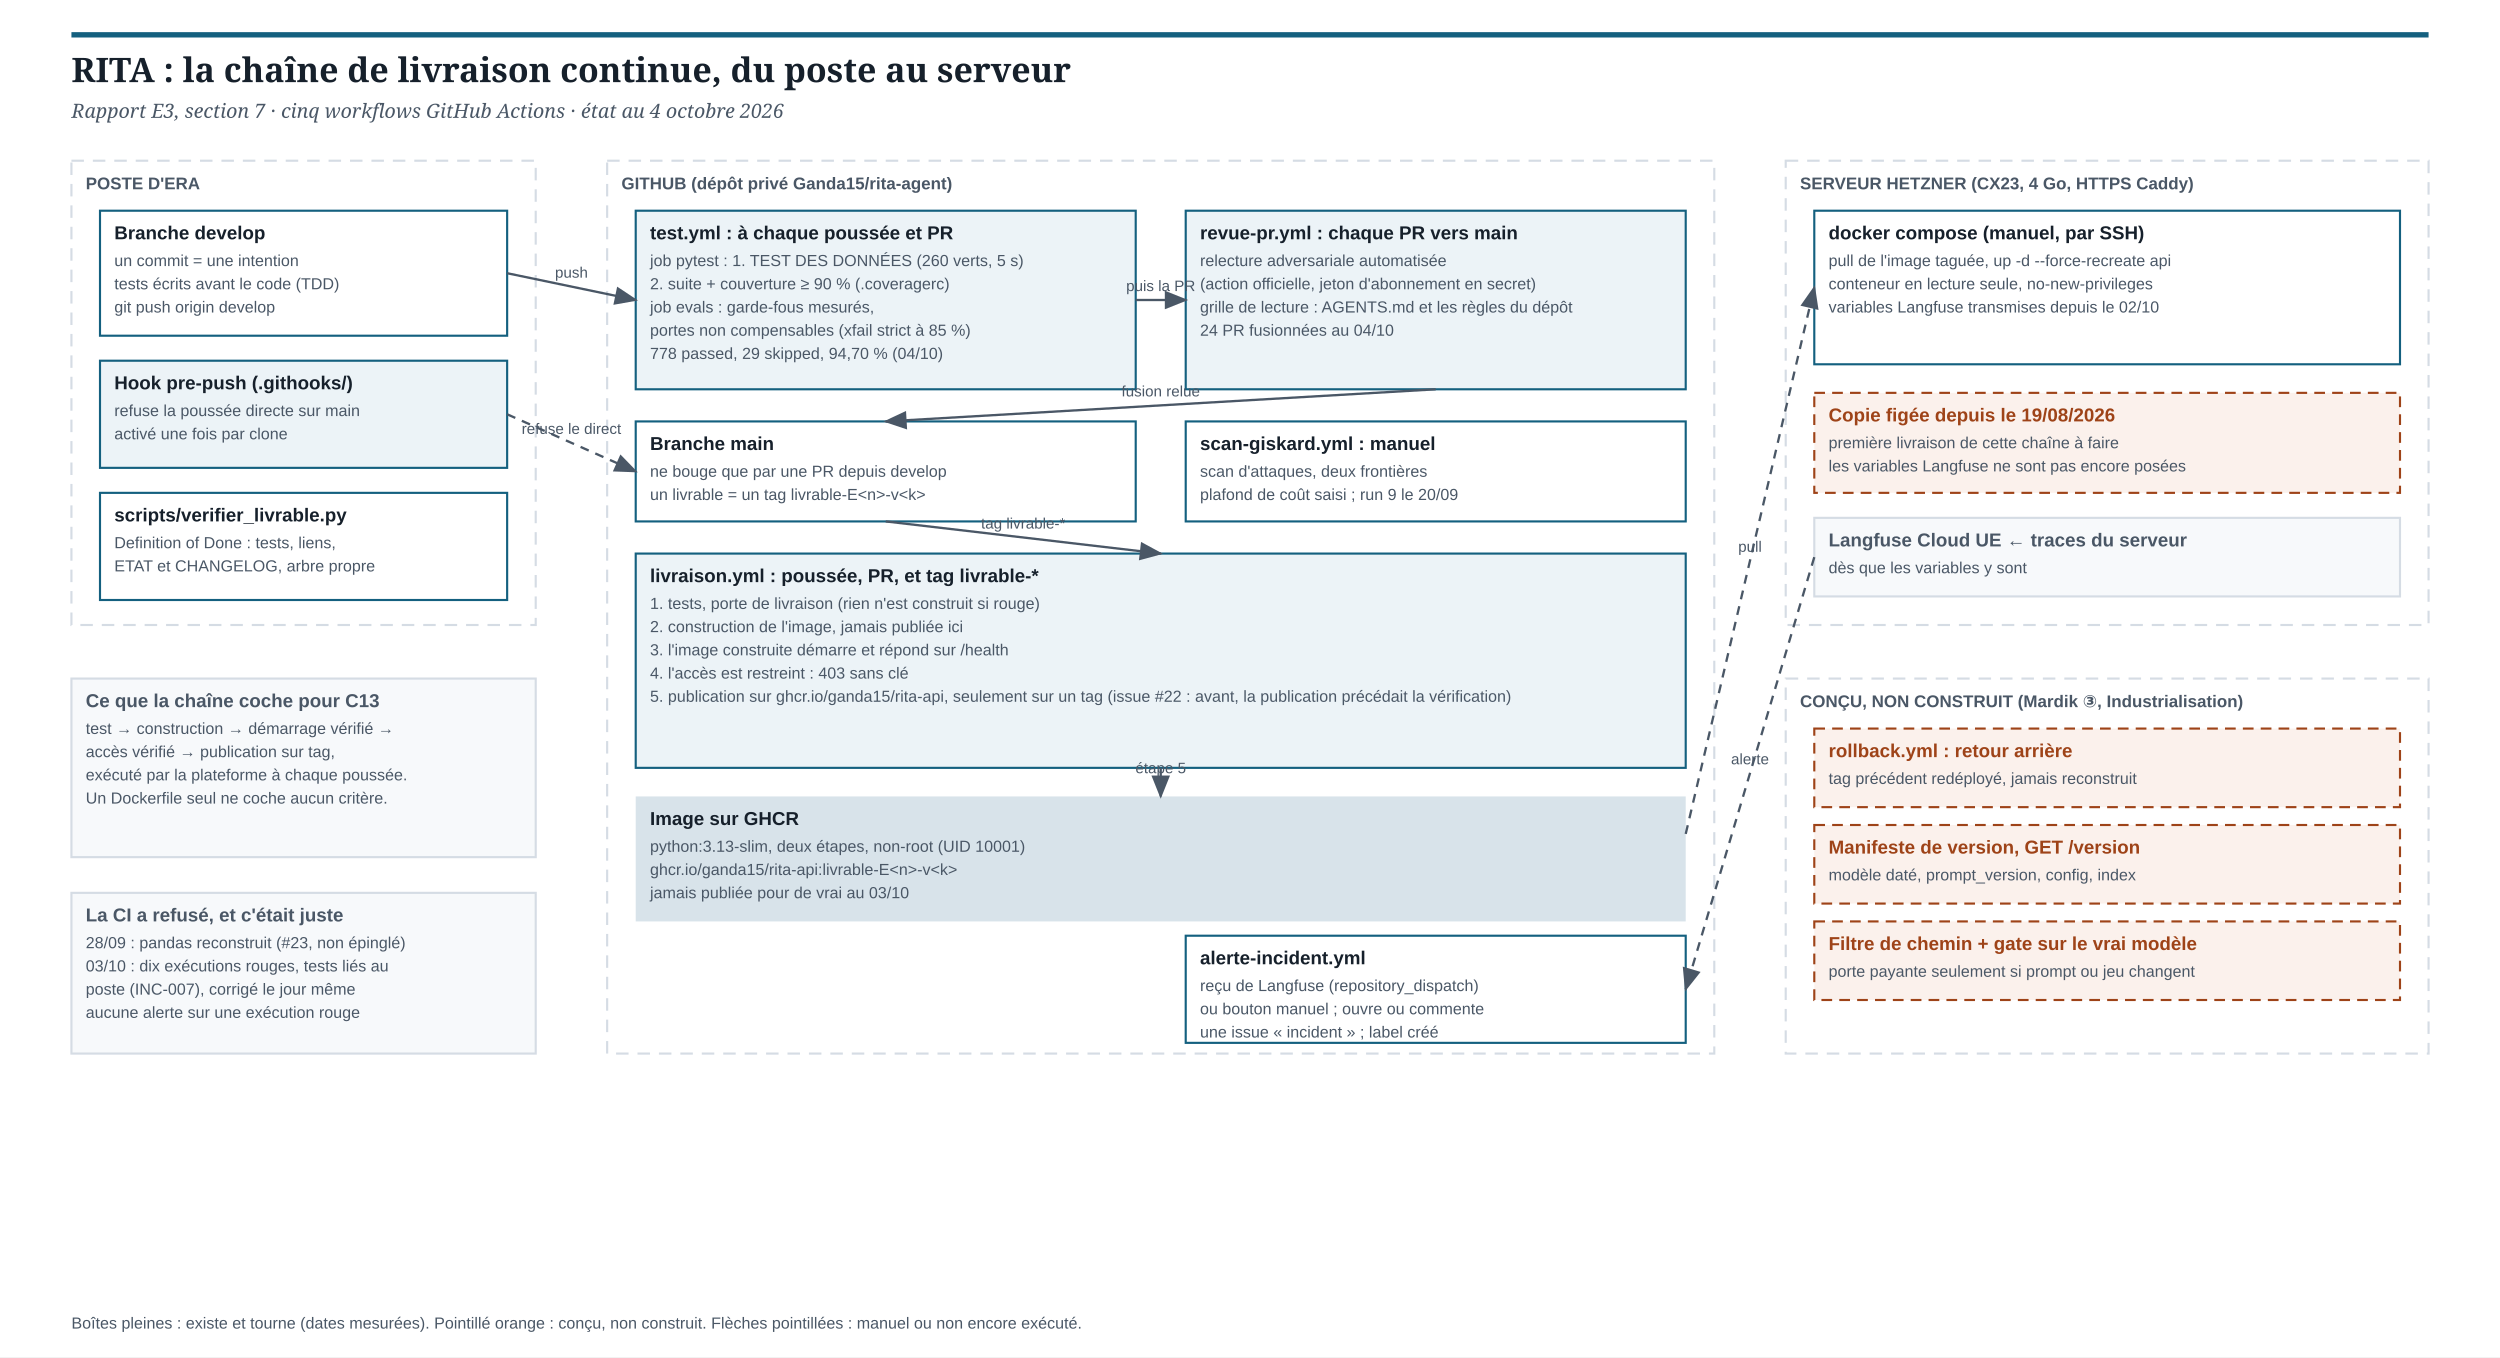
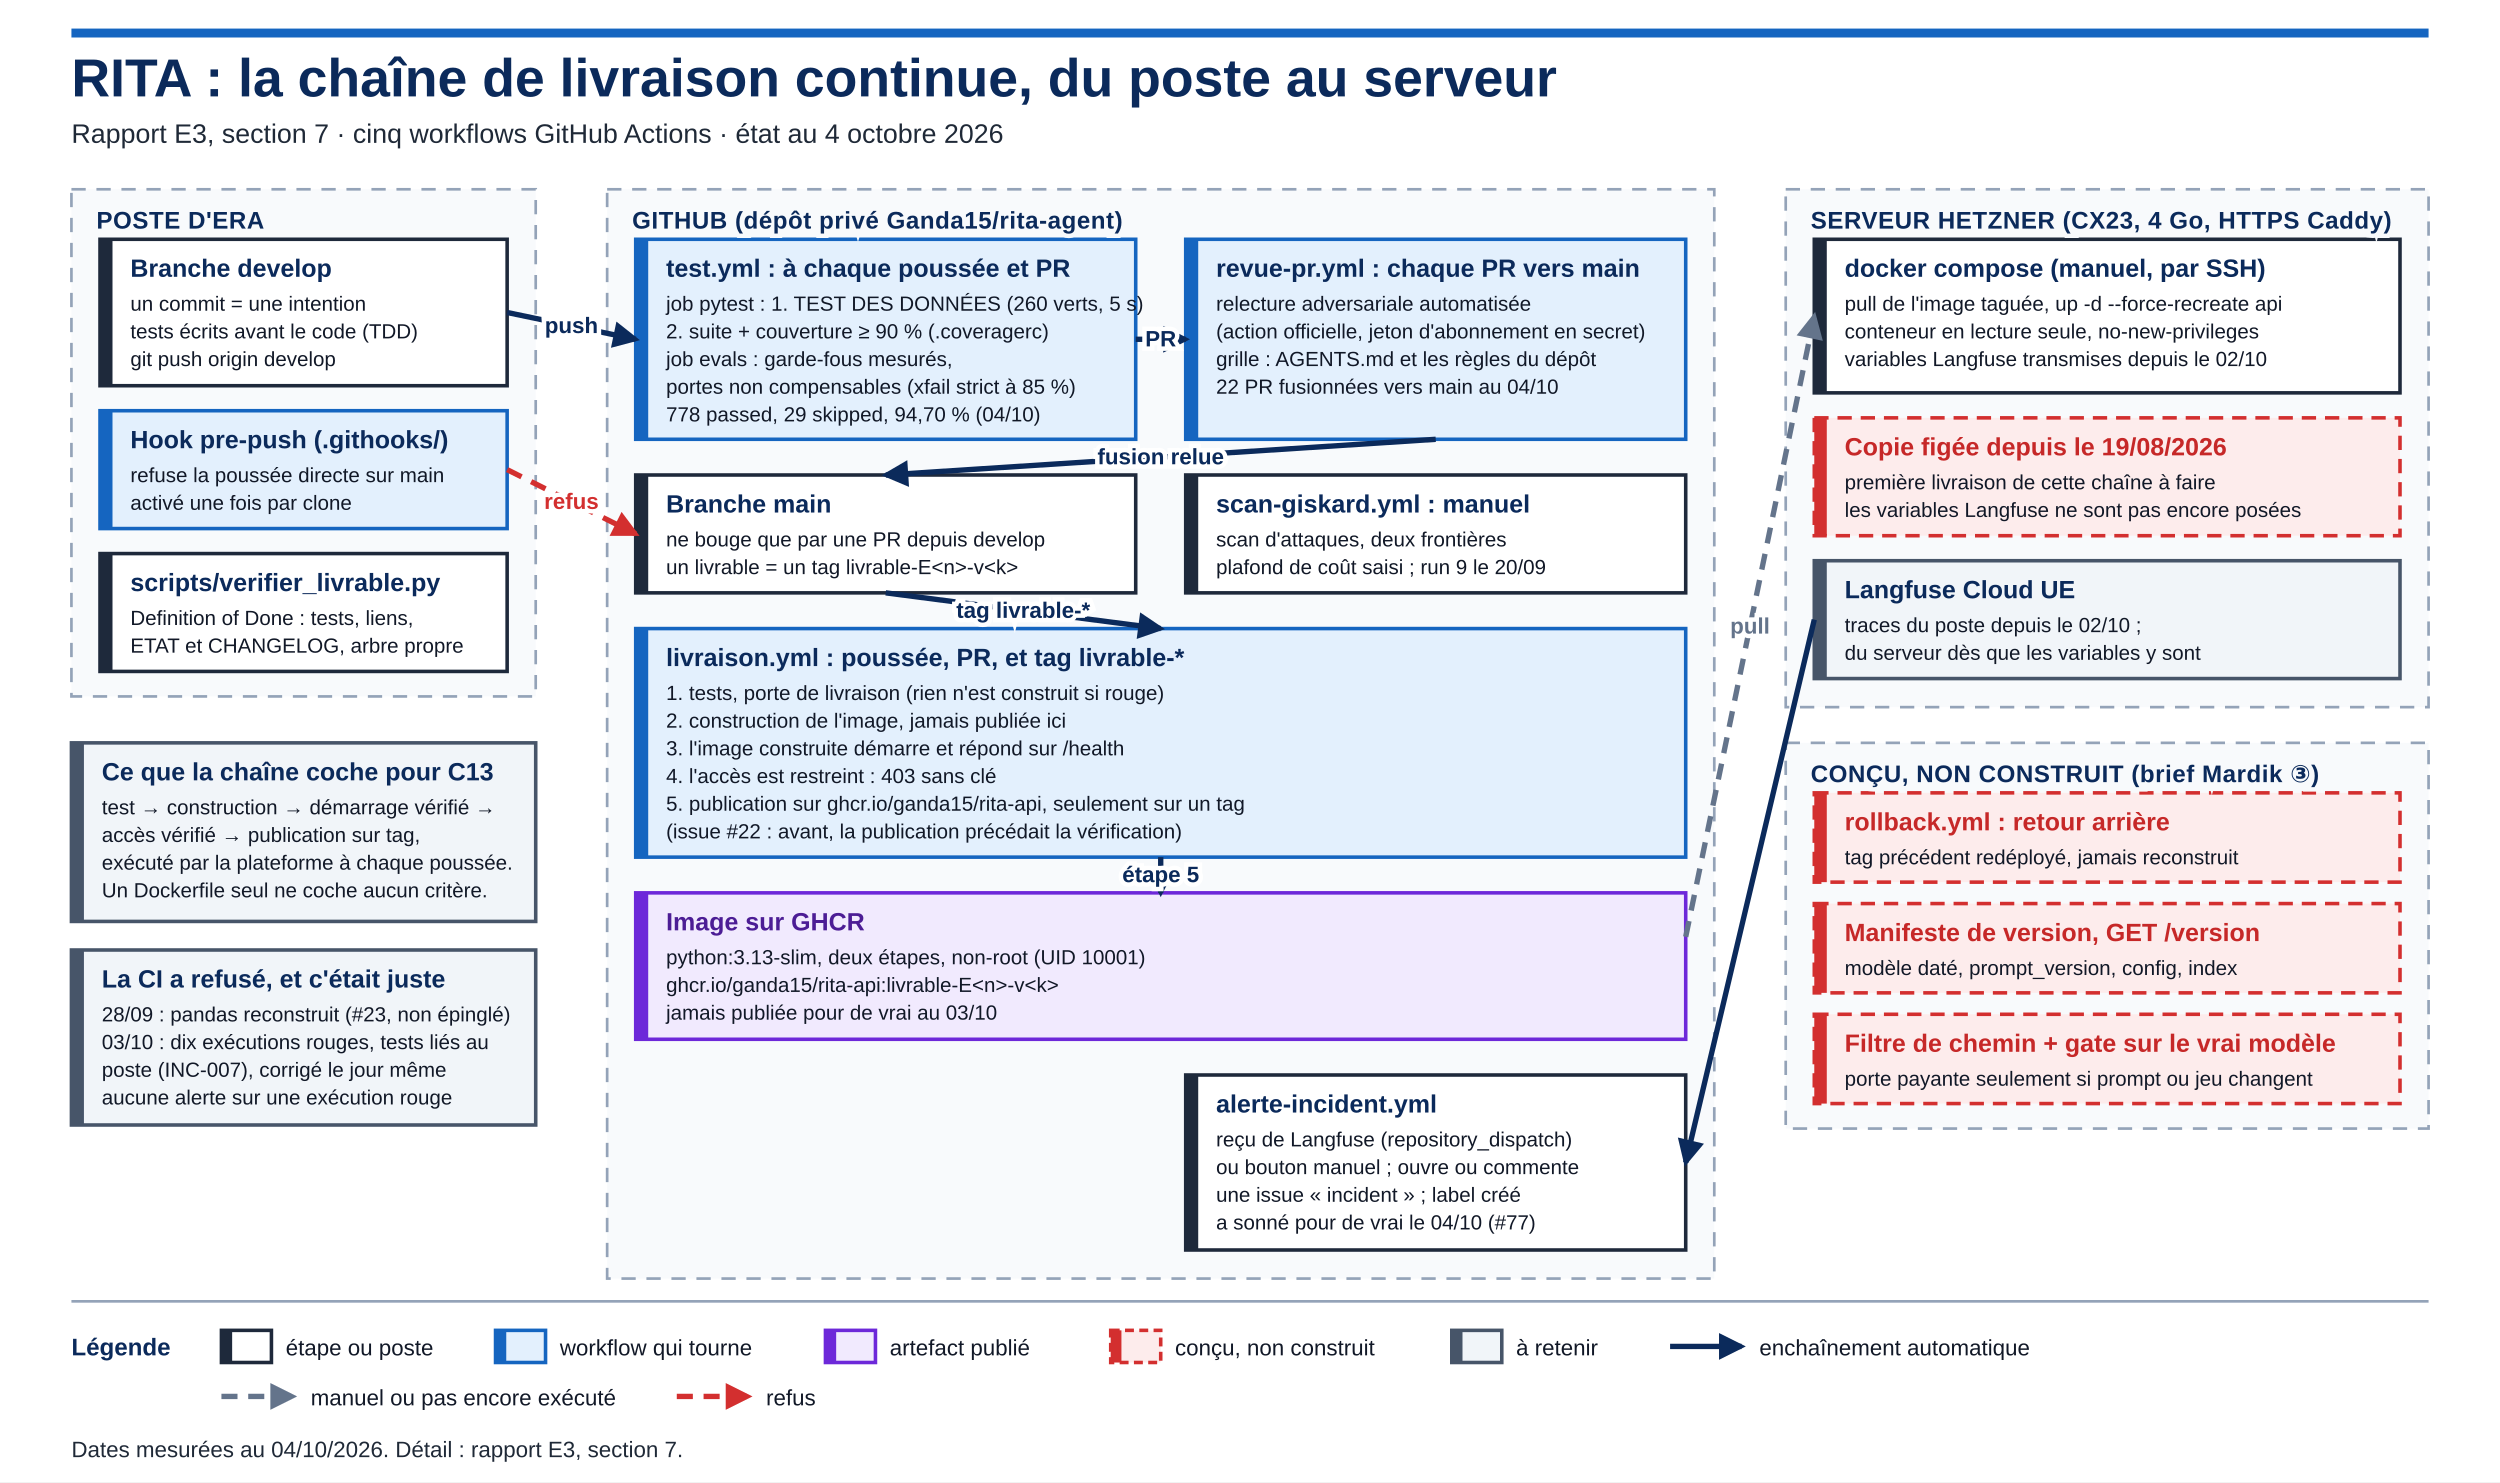
- <svg xmlns="http://www.w3.org/2000/svg" width="1400" height="760" viewBox="0 0 1400 760" font-family="Segoe UI,Calibri,Arial,sans-serif">
+ <svg xmlns="http://www.w3.org/2000/svg" width="1400" height="830" viewBox="0 0 1400 830" font-family="Segoe UI,Calibri,Arial,sans-serif">
  <defs>
-     <marker id="fl" markerWidth="10" markerHeight="8" refX="9" refY="4" orient="auto">
-       <polygon points="0 0,10 4,0 8" fill="#4A5766" />
+     <marker id="fl-flux" markerWidth="5" markerHeight="5" refX="4.2" refY="2.5" orient="auto" markerUnits="strokeWidth">
+       <polygon points="0 0,5 2.5,0 5" fill="#0B2A5B" />
+     </marker>
+     <marker id="fl-ecriture" markerWidth="5" markerHeight="5" refX="4.2" refY="2.5" orient="auto" markerUnits="strokeWidth">
+       <polygon points="0 0,5 2.5,0 5" fill="#1565C0" />
+     </marker>
+     <marker id="fl-lecture" markerWidth="5" markerHeight="5" refX="4.2" refY="2.5" orient="auto" markerUnits="strokeWidth">
+       <polygon points="0 0,5 2.5,0 5" fill="#15803D" />
+     </marker>
+     <marker id="fl-erreur" markerWidth="5" markerHeight="5" refX="4.2" refY="2.5" orient="auto" markerUnits="strokeWidth">
+       <polygon points="0 0,5 2.5,0 5" fill="#D32F2F" />
+     </marker>
+     <marker id="fl-manuel" markerWidth="5" markerHeight="5" refX="4.2" refY="2.5" orient="auto" markerUnits="strokeWidth">
+       <polygon points="0 0,5 2.5,0 5" fill="#64748B" />
+     </marker>
+     <marker id="fl-perso" markerWidth="5" markerHeight="5" refX="4.2" refY="2.5" orient="auto" markerUnits="strokeWidth">
+       <polygon points="0 0,5 2.5,0 5" fill="#A21CAF" />
    </marker>
  </defs>
-   <rect width="1400" height="760" fill="#FFFFFF" />
-   <rect x="40" y="18" width="1320" height="3" fill="#14607F" />
-   <text x="40" y="46" font-family="Georgia,serif" font-size="19" font-weight="600" fill="#16202B">RITA : la chaîne de livraison continue, du poste au serveur</text>
-   <text x="40" y="66" font-family="Georgia,serif" font-size="11" font-style="italic" fill="#4A5766">Rapport E3, section 7 · cinq workflows GitHub Actions · état au 4 octobre 2026</text>
-   <rect x="40" y="90" width="260" height="260" fill="none" stroke="#D5DCE4" stroke-width="1.2" stroke-dasharray="7,5" />
-   <text x="48" y="106" font-size="9.5" font-weight="700" fill="#4A5766">POSTE D'ERA</text>
-   <rect x="56" y="118" width="228" height="70" fill="#FFFFFF" stroke="#14607F" stroke-width="1.2" />
-   <text x="64" y="134" font-size="10.5" font-weight="700" fill="#16202B">Branche develop</text>
-   <text x="64" y="149" font-size="9" fill="#4A5766">un commit = une intention</text>
-   <text x="64" y="162" font-size="9" fill="#4A5766">tests écrits avant le code (TDD)</text>
-   <text x="64" y="175" font-size="9" fill="#4A5766">git push origin develop</text>
-   <rect x="56" y="202" width="228" height="60" fill="#ECF3F7" stroke="#14607F" stroke-width="1.2" />
-   <text x="64" y="218" font-size="10.5" font-weight="700" fill="#16202B">Hook pre-push (.githooks/)</text>
-   <text x="64" y="233" font-size="9" fill="#4A5766">refuse la poussée directe sur main</text>
-   <text x="64" y="246" font-size="9" fill="#4A5766">activé une fois par clone</text>
-   <rect x="56" y="276" width="228" height="60" fill="#FFFFFF" stroke="#14607F" stroke-width="1.2" />
-   <text x="64" y="292" font-size="10.5" font-weight="700" fill="#16202B">scripts/verifier_livrable.py</text>
-   <text x="64" y="307" font-size="9" fill="#4A5766">Definition of Done : tests, liens,</text>
-   <text x="64" y="320" font-size="9" fill="#4A5766">ETAT et CHANGELOG, arbre propre</text>
-   <rect x="340" y="90" width="620" height="500" fill="none" stroke="#D5DCE4" stroke-width="1.2" stroke-dasharray="7,5" />
-   <text x="348" y="106" font-size="9.5" font-weight="700" fill="#4A5766">GITHUB (dépôt privé Ganda15/rita-agent)</text>
-   <rect x="356" y="118" width="280" height="100" fill="#ECF3F7" stroke="#14607F" stroke-width="1.2" />
-   <text x="364" y="134" font-size="10.5" font-weight="700" fill="#16202B">test.yml : à chaque poussée et PR</text>
-   <text x="364" y="149" font-size="9" fill="#4A5766">job pytest : 1. TEST DES DONNÉES (260 verts, 5 s)</text>
-   <text x="364" y="162" font-size="9" fill="#4A5766">  2. suite + couverture ≥ 90 % (.coveragerc)</text>
-   <text x="364" y="175" font-size="9" fill="#4A5766">job evals : garde-fous mesurés,</text>
-   <text x="364" y="188" font-size="9" fill="#4A5766">  portes non compensables (xfail strict à 85 %)</text>
-   <text x="364" y="201" font-size="9" fill="#4A5766">778 passed, 29 skipped, 94,70 % (04/10)</text>
-   <rect x="664" y="118" width="280" height="100" fill="#ECF3F7" stroke="#14607F" stroke-width="1.2" />
-   <text x="672" y="134" font-size="10.5" font-weight="700" fill="#16202B">revue-pr.yml : chaque PR vers main</text>
-   <text x="672" y="149" font-size="9" fill="#4A5766">relecture adversariale automatisée</text>
-   <text x="672" y="162" font-size="9" fill="#4A5766">(action officielle, jeton d'abonnement en secret)</text>
-   <text x="672" y="175" font-size="9" fill="#4A5766">grille de lecture : AGENTS.md et les règles du dépôt</text>
-   <text x="672" y="188" font-size="9" fill="#4A5766">24 PR fusionnées au 04/10</text>
-   <rect x="356" y="236" width="280" height="56" fill="#FFFFFF" stroke="#14607F" stroke-width="1.2" />
-   <text x="364" y="252" font-size="10.5" font-weight="700" fill="#16202B">Branche main</text>
-   <text x="364" y="267" font-size="9" fill="#4A5766">ne bouge que par une PR depuis develop</text>
-   <text x="364" y="280" font-size="9" fill="#4A5766">un livrable = un tag livrable-E&lt;n&gt;-v&lt;k&gt;</text>
-   <rect x="356" y="310" width="588" height="120" fill="#ECF3F7" stroke="#14607F" stroke-width="1.2" />
-   <text x="364" y="326" font-size="10.5" font-weight="700" fill="#16202B">livraison.yml : poussée, PR, et tag livrable-*</text>
-   <text x="364" y="341" font-size="9" fill="#4A5766">1. tests, porte de livraison (rien n'est construit si rouge)</text>
-   <text x="364" y="354" font-size="9" fill="#4A5766">2. construction de l'image, jamais publiée ici</text>
-   <text x="364" y="367" font-size="9" fill="#4A5766">3. l'image construite démarre et répond sur /health</text>
-   <text x="364" y="380" font-size="9" fill="#4A5766">4. l'accès est restreint : 403 sans clé</text>
-   <text x="364" y="393" font-size="9" fill="#4A5766">5. publication sur ghcr.io/ganda15/rita-api, seulement sur un tag (issue #22 : avant, la publication précédait la vérification)</text>
-   <rect x="664" y="236" width="280" height="56" fill="#FFFFFF" stroke="#14607F" stroke-width="1.2" />
-   <text x="672" y="252" font-size="10.5" font-weight="700" fill="#16202B">scan-giskard.yml : manuel</text>
-   <text x="672" y="267" font-size="9" fill="#4A5766">scan d'attaques, deux frontières</text>
-   <text x="672" y="280" font-size="9" fill="#4A5766">plafond de coût saisi ; run 9 le 20/09</text>
-   <rect x="664" y="524" width="280" height="60" fill="#FFFFFF" stroke="#14607F" stroke-width="1.2" />
-   <text x="672" y="540" font-size="10.5" font-weight="700" fill="#16202B">alerte-incident.yml</text>
-   <text x="672" y="555" font-size="9" fill="#4A5766">reçu de Langfuse (repository_dispatch)</text>
-   <text x="672" y="568" font-size="9" fill="#4A5766">ou bouton manuel ; ouvre ou commente</text>
-   <text x="672" y="581" font-size="9" fill="#4A5766">une issue « incident » ; label créé</text>
-   <rect x="356" y="446" width="588" height="70" fill="#D8E3EA" stroke="none" stroke-width="1.2" />
-   <text x="364" y="462" font-size="10.5" font-weight="700" fill="#16202B">Image sur GHCR</text>
-   <text x="364" y="477" font-size="9" fill="#4A5766">python:3.13-slim, deux étapes, non-root (UID 10001)</text>
-   <text x="364" y="490" font-size="9" fill="#4A5766">ghcr.io/ganda15/rita-api:livrable-E&lt;n&gt;-v&lt;k&gt;</text>
-   <text x="364" y="503" font-size="9" fill="#4A5766">jamais publiée pour de vrai au 03/10</text>
-   <rect x="1000" y="90" width="360" height="260" fill="none" stroke="#D5DCE4" stroke-width="1.2" stroke-dasharray="7,5" />
-   <text x="1008" y="106" font-size="9.5" font-weight="700" fill="#4A5766">SERVEUR HETZNER (CX23, 4 Go, HTTPS Caddy)</text>
-   <rect x="1016" y="118" width="328" height="86" fill="#FFFFFF" stroke="#14607F" stroke-width="1.2" />
-   <text x="1024" y="134" font-size="10.5" font-weight="700" fill="#16202B">docker compose (manuel, par SSH)</text>
-   <text x="1024" y="149" font-size="9" fill="#4A5766">pull de l'image taguée, up -d --force-recreate api</text>
-   <text x="1024" y="162" font-size="9" fill="#4A5766">conteneur en lecture seule, no-new-privileges</text>
-   <text x="1024" y="175" font-size="9" fill="#4A5766">variables Langfuse transmises depuis le 02/10</text>
-   <rect x="1016" y="220" width="328" height="56" fill="#FBF1EC" stroke="#9E4318" stroke-width="1.2" stroke-dasharray="6,4" />
-   <text x="1024" y="236" font-size="10.5" font-weight="700" fill="#9E4318">Copie figée depuis le 19/08/2026</text>
-   <text x="1024" y="251" font-size="9" fill="#4A5766">première livraison de cette chaîne à faire</text>
-   <text x="1024" y="264" font-size="9" fill="#4A5766">les variables Langfuse ne sont pas encore posées</text>
-   <rect x="1016" y="290" width="328" height="44" fill="#F7F9FB" stroke="#D5DCE4" stroke-width="1.2" />
-   <text x="1024" y="306" font-size="10.5" font-weight="700" fill="#4A5766">Langfuse Cloud UE ← traces du serveur</text>
-   <text x="1024" y="321" font-size="9" fill="#4A5766">dès que les variables y sont</text>
-   <rect x="1000" y="380" width="360" height="210" fill="none" stroke="#D5DCE4" stroke-width="1.2" stroke-dasharray="7,5" />
-   <text x="1008" y="396" font-size="9.5" font-weight="700" fill="#4A5766">CONÇU, NON CONSTRUIT (Mardik ③, Industrialisation)</text>
-   <rect x="1016" y="408" width="328" height="44" fill="#FBF1EC" stroke="#9E4318" stroke-width="1.2" stroke-dasharray="6,4" />
-   <text x="1024" y="424" font-size="10.5" font-weight="700" fill="#9E4318">rollback.yml : retour arrière</text>
-   <text x="1024" y="439" font-size="9" fill="#4A5766">tag précédent redéployé, jamais reconstruit</text>
-   <rect x="1016" y="462" width="328" height="44" fill="#FBF1EC" stroke="#9E4318" stroke-width="1.2" stroke-dasharray="6,4" />
-   <text x="1024" y="478" font-size="10.5" font-weight="700" fill="#9E4318">Manifeste de version, GET /version</text>
-   <text x="1024" y="493" font-size="9" fill="#4A5766">modèle daté, prompt_version, config, index</text>
-   <rect x="1016" y="516" width="328" height="44" fill="#FBF1EC" stroke="#9E4318" stroke-width="1.2" stroke-dasharray="6,4" />
-   <text x="1024" y="532" font-size="10.5" font-weight="700" fill="#9E4318">Filtre de chemin + gate sur le vrai modèle</text>
-   <text x="1024" y="547" font-size="9" fill="#4A5766">porte payante seulement si prompt ou jeu changent</text>
-   <rect x="40" y="380" width="260" height="100" fill="#F7F9FB" stroke="#D5DCE4" stroke-width="1.2" />
-   <text x="48" y="396" font-size="10.5" font-weight="700" fill="#4A5766">Ce que la chaîne coche pour C13</text>
-   <text x="48" y="411" font-size="9" fill="#4A5766">test → construction → démarrage vérifié →</text>
-   <text x="48" y="424" font-size="9" fill="#4A5766">accès vérifié → publication sur tag,</text>
-   <text x="48" y="437" font-size="9" fill="#4A5766">exécuté par la plateforme à chaque poussée.</text>
-   <text x="48" y="450" font-size="9" fill="#4A5766">Un Dockerfile seul ne coche aucun critère.</text>
-   <rect x="40" y="500" width="260" height="90" fill="#F7F9FB" stroke="#D5DCE4" stroke-width="1.2" />
-   <text x="48" y="516" font-size="10.5" font-weight="700" fill="#4A5766">La CI a refusé, et c'était juste</text>
-   <text x="48" y="531" font-size="9" fill="#4A5766">28/09 : pandas reconstruit (#23, non épinglé)</text>
-   <text x="48" y="544" font-size="9" fill="#4A5766">03/10 : dix exécutions rouges, tests liés au</text>
-   <text x="48" y="557" font-size="9" fill="#4A5766">poste (INC-007), corrigé le jour même</text>
-   <text x="48" y="570" font-size="9" fill="#4A5766">aucune alerte sur une exécution rouge</text>
-   <line x1="284" y1="153.0" x2="356" y2="168.0" stroke="#4A5766" stroke-width="1.3" marker-end="url(#fl)" />
-   <text x="320.0" y="155.5" font-size="8.5" fill="#4A5766" text-anchor="middle">push</text>
-   <line x1="636" y1="168.0" x2="664" y2="168.0" stroke="#4A5766" stroke-width="1.3" marker-end="url(#fl)" />
-   <text x="650.0" y="163.0" font-size="8.5" fill="#4A5766" text-anchor="middle">puis la PR</text>
-   <line x1="804.0" y1="218" x2="496.0" y2="236" stroke="#4A5766" stroke-width="1.3" marker-end="url(#fl)" />
-   <text x="650.0" y="222.0" font-size="8.5" fill="#4A5766" text-anchor="middle">fusion relue</text>
-   <line x1="496.0" y1="292" x2="650.0" y2="310" stroke="#4A5766" stroke-width="1.3" marker-end="url(#fl)" />
-   <text x="573.0" y="296.0" font-size="8.5" fill="#4A5766" text-anchor="middle">tag livrable-*</text>
-   <line x1="650.0" y1="430" x2="650.0" y2="446" stroke="#4A5766" stroke-width="1.3" marker-end="url(#fl)" />
-   <text x="650.0" y="433.0" font-size="8.5" fill="#4A5766" text-anchor="middle">étape 5</text>
-   <line x1="944" y1="467.0" x2="1016" y2="161.0" stroke="#4A5766" stroke-width="1.3" marker-end="url(#fl)" stroke-dasharray="5,4" />
-   <text x="980.0" y="309.0" font-size="8.5" fill="#4A5766" text-anchor="middle">pull</text>
-   <line x1="284" y1="232.0" x2="356" y2="264.0" stroke="#4A5766" stroke-width="1.3" marker-end="url(#fl)" stroke-dasharray="5,4" />
-   <text x="320.0" y="243.0" font-size="8.5" fill="#4A5766" text-anchor="middle">refuse le direct</text>
-   <line x1="1016" y1="312.0" x2="944" y2="554.0" stroke="#4A5766" stroke-width="1.3" marker-end="url(#fl)" stroke-dasharray="5,4" />
-   <text x="980.0" y="428.0" font-size="8.5" fill="#4A5766" text-anchor="middle">alerte</text>
-   <text x="40" y="744" font-size="9" fill="#4A5766">Boîtes pleines : existe et tourne (dates mesurées). Pointillé orange : conçu, non construit. Flèches pointillées : manuel ou non encore exécuté.</text>
+   <rect width="1400" height="830" fill="#FFFFFF" />
+   <rect x="40" y="16" width="1320" height="5" fill="#1565C0" />
+   <text x="40" y="54" font-size="30" font-weight="700" fill="#0B2A5B">RITA : la chaîne de livraison continue, du poste au serveur</text>
+   <text x="40" y="80" font-size="15" fill="#1F2937">Rapport E3, section 7 · cinq workflows GitHub Actions · état au 4 octobre 2026</text>
+   <g transform="translate(0,16)">
+     <rect x="40" y="90" width="260" height="284" fill="#F8FAFC" stroke="#94A3B8" stroke-width="1.5" stroke-dasharray="8,6" />
+     <rect x="340" y="90" width="620" height="610" fill="#F8FAFC" stroke="#94A3B8" stroke-width="1.5" stroke-dasharray="8,6" />
+     <rect x="1000" y="90" width="360" height="290" fill="#F8FAFC" stroke="#94A3B8" stroke-width="1.5" stroke-dasharray="8,6" />
+     <rect x="1000" y="400" width="360" height="216" fill="#F8FAFC" stroke="#94A3B8" stroke-width="1.5" stroke-dasharray="8,6" />
+     <rect x="56" y="118" width="228" height="82" fill="#FFFFFF" stroke="#1E293B" stroke-width="2" />
+     <rect x="56" y="118" width="7" height="82" fill="#1E293B" />
+     <text x="73" y="139" font-size="14" font-weight="700" fill="#0B2A5B">Branche develop</text>
+     <text x="73" y="158.0" font-size="11.5" fill="#111827">un commit = une intention</text>
+     <text x="73" y="173.5" font-size="11.5" fill="#111827">tests écrits avant le code (TDD)</text>
+     <text x="73" y="189.0" font-size="11.5" fill="#111827">git push origin develop</text>
+     <rect x="56" y="214" width="228" height="66" fill="#E3F0FD" stroke="#1565C0" stroke-width="2" />
+     <rect x="56" y="214" width="7" height="66" fill="#1565C0" />
+     <text x="73" y="235" font-size="14" font-weight="700" fill="#0B2A5B">Hook pre-push (.githooks/)</text>
+     <text x="73" y="254.0" font-size="11.5" fill="#111827">refuse la poussée directe sur main</text>
+     <text x="73" y="269.5" font-size="11.5" fill="#111827">activé une fois par clone</text>
+     <rect x="56" y="294" width="228" height="66" fill="#FFFFFF" stroke="#1E293B" stroke-width="2" />
+     <rect x="56" y="294" width="7" height="66" fill="#1E293B" />
+     <text x="73" y="315" font-size="14" font-weight="700" fill="#0B2A5B">scripts/verifier_livrable.py</text>
+     <text x="73" y="334.0" font-size="11.5" fill="#111827">Definition of Done : tests, liens,</text>
+     <text x="73" y="349.5" font-size="11.5" fill="#111827">ETAT et CHANGELOG, arbre propre</text>
+     <rect x="356" y="118" width="280" height="112" fill="#E3F0FD" stroke="#1565C0" stroke-width="2" />
+     <rect x="356" y="118" width="7" height="112" fill="#1565C0" />
+     <text x="373" y="139" font-size="14" font-weight="700" fill="#0B2A5B">test.yml : à chaque poussée et PR</text>
+     <text x="373" y="158.0" font-size="11.5" fill="#111827">job pytest : 1. TEST DES DONNÉES (260 verts, 5 s)</text>
+     <text x="373" y="173.5" font-size="11.5" fill="#111827">  2. suite + couverture ≥ 90 % (.coveragerc)</text>
+     <text x="373" y="189.0" font-size="11.5" fill="#111827">job evals : garde-fous mesurés,</text>
+     <text x="373" y="204.5" font-size="11.5" fill="#111827">  portes non compensables (xfail strict à 85 %)</text>
+     <text x="373" y="220.0" font-size="11.5" fill="#111827">778 passed, 29 skipped, 94,70 % (04/10)</text>
+     <rect x="664" y="118" width="280" height="112" fill="#E3F0FD" stroke="#1565C0" stroke-width="2" />
+     <rect x="664" y="118" width="7" height="112" fill="#1565C0" />
+     <text x="681" y="139" font-size="14" font-weight="700" fill="#0B2A5B">revue-pr.yml : chaque PR vers main</text>
+     <text x="681" y="158.0" font-size="11.5" fill="#111827">relecture adversariale automatisée</text>
+     <text x="681" y="173.5" font-size="11.5" fill="#111827">(action officielle, jeton d'abonnement en secret)</text>
+     <text x="681" y="189.0" font-size="11.5" fill="#111827">grille : AGENTS.md et les règles du dépôt</text>
+     <text x="681" y="204.5" font-size="11.5" fill="#111827">22 PR fusionnées vers main au 04/10</text>
+     <rect x="356" y="250" width="280" height="66" fill="#FFFFFF" stroke="#1E293B" stroke-width="2" />
+     <rect x="356" y="250" width="7" height="66" fill="#1E293B" />
+     <text x="373" y="271" font-size="14" font-weight="700" fill="#0B2A5B">Branche main</text>
+     <text x="373" y="290.0" font-size="11.5" fill="#111827">ne bouge que par une PR depuis develop</text>
+     <text x="373" y="305.5" font-size="11.5" fill="#111827">un livrable = un tag livrable-E&lt;n&gt;-v&lt;k&gt;</text>
+     <rect x="356" y="336" width="588" height="128" fill="#E3F0FD" stroke="#1565C0" stroke-width="2" />
+     <rect x="356" y="336" width="7" height="128" fill="#1565C0" />
+     <text x="373" y="357" font-size="14" font-weight="700" fill="#0B2A5B">livraison.yml : poussée, PR, et tag livrable-*</text>
+     <text x="373" y="376.0" font-size="11.5" fill="#111827">1. tests, porte de livraison (rien n'est construit si rouge)</text>
+     <text x="373" y="391.5" font-size="11.5" fill="#111827">2. construction de l'image, jamais publiée ici</text>
+     <text x="373" y="407.0" font-size="11.5" fill="#111827">3. l'image construite démarre et répond sur /health</text>
+     <text x="373" y="422.5" font-size="11.5" fill="#111827">4. l'accès est restreint : 403 sans clé</text>
+     <text x="373" y="438.0" font-size="11.5" fill="#111827">5. publication sur ghcr.io/ganda15/rita-api, seulement sur un tag</text>
+     <text x="373" y="453.5" font-size="11.5" fill="#111827">   (issue #22 : avant, la publication précédait la vérification)</text>
+     <rect x="664" y="250" width="280" height="66" fill="#FFFFFF" stroke="#1E293B" stroke-width="2" />
+     <rect x="664" y="250" width="7" height="66" fill="#1E293B" />
+     <text x="681" y="271" font-size="14" font-weight="700" fill="#0B2A5B">scan-giskard.yml : manuel</text>
+     <text x="681" y="290.0" font-size="11.5" fill="#111827">scan d'attaques, deux frontières</text>
+     <text x="681" y="305.5" font-size="11.5" fill="#111827">plafond de coût saisi ; run 9 le 20/09</text>
+     <rect x="664" y="586" width="280" height="98" fill="#FFFFFF" stroke="#1E293B" stroke-width="2" />
+     <rect x="664" y="586" width="7" height="98" fill="#1E293B" />
+     <text x="681" y="607" font-size="14" font-weight="700" fill="#0B2A5B">alerte-incident.yml</text>
+     <text x="681" y="626.0" font-size="11.5" fill="#111827">reçu de Langfuse (repository_dispatch)</text>
+     <text x="681" y="641.5" font-size="11.5" fill="#111827">ou bouton manuel ; ouvre ou commente</text>
+     <text x="681" y="657.0" font-size="11.5" fill="#111827">une issue « incident » ; label créé</text>
+     <text x="681" y="672.5" font-size="11.5" fill="#111827">a sonné pour de vrai le 04/10 (#77)</text>
+     <rect x="356" y="484" width="588" height="82" fill="#F1EAFE" stroke="#6D28D9" stroke-width="2" />
+     <rect x="356" y="484" width="7" height="82" fill="#6D28D9" />
+     <text x="373" y="505" font-size="14" font-weight="700" fill="#4C1D95">Image sur GHCR</text>
+     <text x="373" y="524.0" font-size="11.5" fill="#111827">python:3.13-slim, deux étapes, non-root (UID 10001)</text>
+     <text x="373" y="539.5" font-size="11.5" fill="#111827">ghcr.io/ganda15/rita-api:livrable-E&lt;n&gt;-v&lt;k&gt;</text>
+     <text x="373" y="555.0" font-size="11.5" fill="#111827">jamais publiée pour de vrai au 03/10</text>
+     <rect x="1016" y="118" width="328" height="86" fill="#FFFFFF" stroke="#1E293B" stroke-width="2" />
+     <rect x="1016" y="118" width="7" height="86" fill="#1E293B" />
+     <text x="1033" y="139" font-size="14" font-weight="700" fill="#0B2A5B">docker compose (manuel, par SSH)</text>
+     <text x="1033" y="158.0" font-size="11.5" fill="#111827">pull de l'image taguée, up -d --force-recreate api</text>
+     <text x="1033" y="173.5" font-size="11.5" fill="#111827">conteneur en lecture seule, no-new-privileges</text>
+     <text x="1033" y="189.0" font-size="11.5" fill="#111827">variables Langfuse transmises depuis le 02/10</text>
+     <rect x="1016" y="218" width="328" height="66" fill="#FDECEC" stroke="#D32F2F" stroke-width="2" stroke-dasharray="8,5" />
+     <rect x="1016" y="218" width="7" height="66" fill="#D32F2F" />
+     <text x="1033" y="239" font-size="14" font-weight="700" fill="#C62828">Copie figée depuis le 19/08/2026</text>
+     <text x="1033" y="258.0" font-size="11.5" fill="#111827">première livraison de cette chaîne à faire</text>
+     <text x="1033" y="273.5" font-size="11.5" fill="#111827">les variables Langfuse ne sont pas encore posées</text>
+     <rect x="1016" y="298" width="328" height="66" fill="#F1F5F9" stroke="#475569" stroke-width="2" />
+     <rect x="1016" y="298" width="7" height="66" fill="#475569" />
+     <text x="1033" y="319" font-size="14" font-weight="700" fill="#0B2A5B">Langfuse Cloud UE</text>
+     <text x="1033" y="338.0" font-size="11.5" fill="#111827">traces du poste depuis le 02/10 ;</text>
+     <text x="1033" y="353.5" font-size="11.5" fill="#111827">du serveur dès que les variables y sont</text>
+     <rect x="1016" y="428" width="328" height="50" fill="#FDECEC" stroke="#D32F2F" stroke-width="2" stroke-dasharray="8,5" />
+     <rect x="1016" y="428" width="7" height="50" fill="#D32F2F" />
+     <text x="1033" y="449" font-size="14" font-weight="700" fill="#C62828">rollback.yml : retour arrière</text>
+     <text x="1033" y="468.0" font-size="11.5" fill="#111827">tag précédent redéployé, jamais reconstruit</text>
+     <rect x="1016" y="490" width="328" height="50" fill="#FDECEC" stroke="#D32F2F" stroke-width="2" stroke-dasharray="8,5" />
+     <rect x="1016" y="490" width="7" height="50" fill="#D32F2F" />
+     <text x="1033" y="511" font-size="14" font-weight="700" fill="#C62828">Manifeste de version, GET /version</text>
+     <text x="1033" y="530.0" font-size="11.5" fill="#111827">modèle daté, prompt_version, config, index</text>
+     <rect x="1016" y="552" width="328" height="50" fill="#FDECEC" stroke="#D32F2F" stroke-width="2" stroke-dasharray="8,5" />
+     <rect x="1016" y="552" width="7" height="50" fill="#D32F2F" />
+     <text x="1033" y="573" font-size="14" font-weight="700" fill="#C62828">Filtre de chemin + gate sur le vrai modèle</text>
+     <text x="1033" y="592.0" font-size="11.5" fill="#111827">porte payante seulement si prompt ou jeu changent</text>
+     <rect x="40" y="400" width="260" height="100" fill="#F1F5F9" stroke="#475569" stroke-width="2" />
+     <rect x="40" y="400" width="7" height="100" fill="#475569" />
+     <text x="57" y="421" font-size="14" font-weight="700" fill="#0B2A5B">Ce que la chaîne coche pour C13</text>
+     <text x="57" y="440.0" font-size="11.5" fill="#111827">test → construction → démarrage vérifié →</text>
+     <text x="57" y="455.5" font-size="11.5" fill="#111827">accès vérifié → publication sur tag,</text>
+     <text x="57" y="471.0" font-size="11.5" fill="#111827">exécuté par la plateforme à chaque poussée.</text>
+     <text x="57" y="486.5" font-size="11.5" fill="#111827">Un Dockerfile seul ne coche aucun critère.</text>
+     <rect x="40" y="516" width="260" height="98" fill="#F1F5F9" stroke="#475569" stroke-width="2" />
+     <rect x="40" y="516" width="7" height="98" fill="#475569" />
+     <text x="57" y="537" font-size="14" font-weight="700" fill="#0B2A5B">La CI a refusé, et c'était juste</text>
+     <text x="57" y="556.0" font-size="11.5" fill="#111827">28/09 : pandas reconstruit (#23, non épinglé)</text>
+     <text x="57" y="571.5" font-size="11.5" fill="#111827">03/10 : dix exécutions rouges, tests liés au</text>
+     <text x="57" y="587.0" font-size="11.5" fill="#111827">poste (INC-007), corrigé le jour même</text>
+     <text x="57" y="602.5" font-size="11.5" fill="#111827">aucune alerte sur une exécution rouge</text>
+     <line x1="284" y1="159.0" x2="356" y2="174.0" stroke="#0B2A5B" stroke-width="3" marker-end="url(#fl-flux)" />
+     <text x="320.0" y="170.5" font-size="12.5" font-weight="700" fill="#0B2A5B" text-anchor="middle" stroke="#FFFFFF" stroke-width="5" paint-order="stroke">push</text>
+     <line x1="636" y1="174.0" x2="664" y2="174.0" stroke="#0B2A5B" stroke-width="3" marker-end="url(#fl-flux)" />
+     <text x="650.0" y="178.0" font-size="12.5" font-weight="700" fill="#0B2A5B" text-anchor="middle" stroke="#FFFFFF" stroke-width="5" paint-order="stroke">PR</text>
+     <line x1="804.0" y1="230" x2="496.0" y2="250" stroke="#0B2A5B" stroke-width="3" marker-end="url(#fl-flux)" />
+     <text x="650.0" y="244.0" font-size="12.5" font-weight="700" fill="#0B2A5B" text-anchor="middle" stroke="#FFFFFF" stroke-width="5" paint-order="stroke">fusion relue</text>
+     <line x1="496.0" y1="316" x2="650.0" y2="336" stroke="#0B2A5B" stroke-width="3" marker-end="url(#fl-flux)" />
+     <text x="573.0" y="330.0" font-size="12.5" font-weight="700" fill="#0B2A5B" text-anchor="middle" stroke="#FFFFFF" stroke-width="5" paint-order="stroke">tag livrable-*</text>
+     <line x1="650.0" y1="464" x2="650.0" y2="484" stroke="#0B2A5B" stroke-width="3" marker-end="url(#fl-flux)" />
+     <text x="650.0" y="478.0" font-size="12.5" font-weight="700" fill="#0B2A5B" text-anchor="middle" stroke="#FFFFFF" stroke-width="5" paint-order="stroke">étape 5</text>
+     <line x1="944" y1="508.6" x2="1016" y2="161.0" stroke="#64748B" stroke-width="3" marker-end="url(#fl-manuel)" stroke-dasharray="9,6" />
+     <text x="980.0" y="338.8" font-size="12.5" font-weight="700" fill="#64748B" text-anchor="middle" stroke="#FFFFFF" stroke-width="5" paint-order="stroke">pull</text>
+     <line x1="284" y1="247.0" x2="356" y2="283.0" stroke="#D32F2F" stroke-width="3" marker-end="url(#fl-erreur)" stroke-dasharray="9,6" />
+     <text x="320.0" y="269.0" font-size="12.5" font-weight="700" fill="#D32F2F" text-anchor="middle" stroke="#FFFFFF" stroke-width="5" paint-order="stroke">refus</text>
+     <line x1="1016" y1="331.0" x2="944" y2="635.0" stroke="#0B2A5B" stroke-width="3" marker-end="url(#fl-flux)" />
+     <text x="54" y="112" font-size="13.5" font-weight="700" fill="#0B2A5B" letter-spacing="0.3" stroke="#F8FAFC" stroke-width="5" paint-order="stroke">POSTE D'ERA</text>
+     <text x="354" y="112" font-size="13.5" font-weight="700" fill="#0B2A5B" letter-spacing="0.3" stroke="#F8FAFC" stroke-width="5" paint-order="stroke">GITHUB (dépôt privé Ganda15/rita-agent)</text>
+     <text x="1014" y="112" font-size="13.5" font-weight="700" fill="#0B2A5B" letter-spacing="0.3" stroke="#F8FAFC" stroke-width="5" paint-order="stroke">SERVEUR HETZNER (CX23, 4 Go, HTTPS Caddy)</text>
+     <text x="1014" y="422" font-size="13.5" font-weight="700" fill="#0B2A5B" letter-spacing="0.3" stroke="#F8FAFC" stroke-width="5" paint-order="stroke">CONÇU, NON CONSTRUIT (brief Mardik ③)</text>
+     <rect x="40" y="712" width="1320" height="1.5" fill="#94A3B8" />
+     <text x="40" y="743" font-size="13.5" font-weight="700" fill="#0B2A5B">Légende</text>
+     <rect x="124.0" y="729" width="28" height="18" fill="#FFFFFF" stroke="#1E293B" stroke-width="2" />
+     <rect x="124.0" y="729" width="6" height="18" fill="#1E293B" />
+     <text x="160.0" y="743" font-size="12.5" fill="#111827">étape ou poste</text>
+     <rect x="277.5" y="729" width="28" height="18" fill="#E3F0FD" stroke="#1565C0" stroke-width="2" />
+     <rect x="277.5" y="729" width="6" height="18" fill="#1565C0" />
+     <text x="313.5" y="743" font-size="12.5" fill="#111827">workflow qui tourne</text>
+     <rect x="462.25" y="729" width="28" height="18" fill="#F1EAFE" stroke="#6D28D9" stroke-width="2" />
+     <rect x="462.25" y="729" width="6" height="18" fill="#6D28D9" />
+     <text x="498.25" y="743" font-size="12.5" fill="#111827">artefact publié</text>
+     <rect x="622.0" y="729" width="28" height="18" fill="#FDECEC" stroke="#D32F2F" stroke-width="2" stroke-dasharray="5,3" />
+     <rect x="622.0" y="729" width="6" height="18" fill="#D32F2F" />
+     <text x="658.0" y="743" font-size="12.5" fill="#111827">conçu, non construit</text>
+     <rect x="813.0" y="729" width="28" height="18" fill="#F1F5F9" stroke="#475569" stroke-width="2" />
+     <rect x="813.0" y="729" width="6" height="18" fill="#475569" />
+     <text x="849.0" y="743" font-size="12.5" fill="#111827">à retenir</text>
+     <line x1="935.25" y1="738" x2="975.25" y2="738" stroke="#0B2A5B" stroke-width="3" marker-end="url(#fl-flux)" />
+     <text x="985.25" y="743" font-size="12.5" fill="#111827">enchaînement automatique</text>
+     <line x1="124.0" y1="766" x2="164.0" y2="766" stroke="#64748B" stroke-width="3" stroke-dasharray="9,6" marker-end="url(#fl-manuel)" />
+     <text x="174.0" y="771" font-size="12.5" fill="#111827">manuel ou pas encore exécuté</text>
+     <line x1="379.0" y1="766" x2="419.0" y2="766" stroke="#D32F2F" stroke-width="3" stroke-dasharray="9,6" marker-end="url(#fl-erreur)" />
+     <text x="429.0" y="771" font-size="12.5" fill="#111827">refus</text>
+     <text x="40" y="800" font-size="12.5" fill="#1F2937">Dates mesurées au 04/10/2026. Détail : rapport E3, section 7.</text>
+   </g>
</svg>
